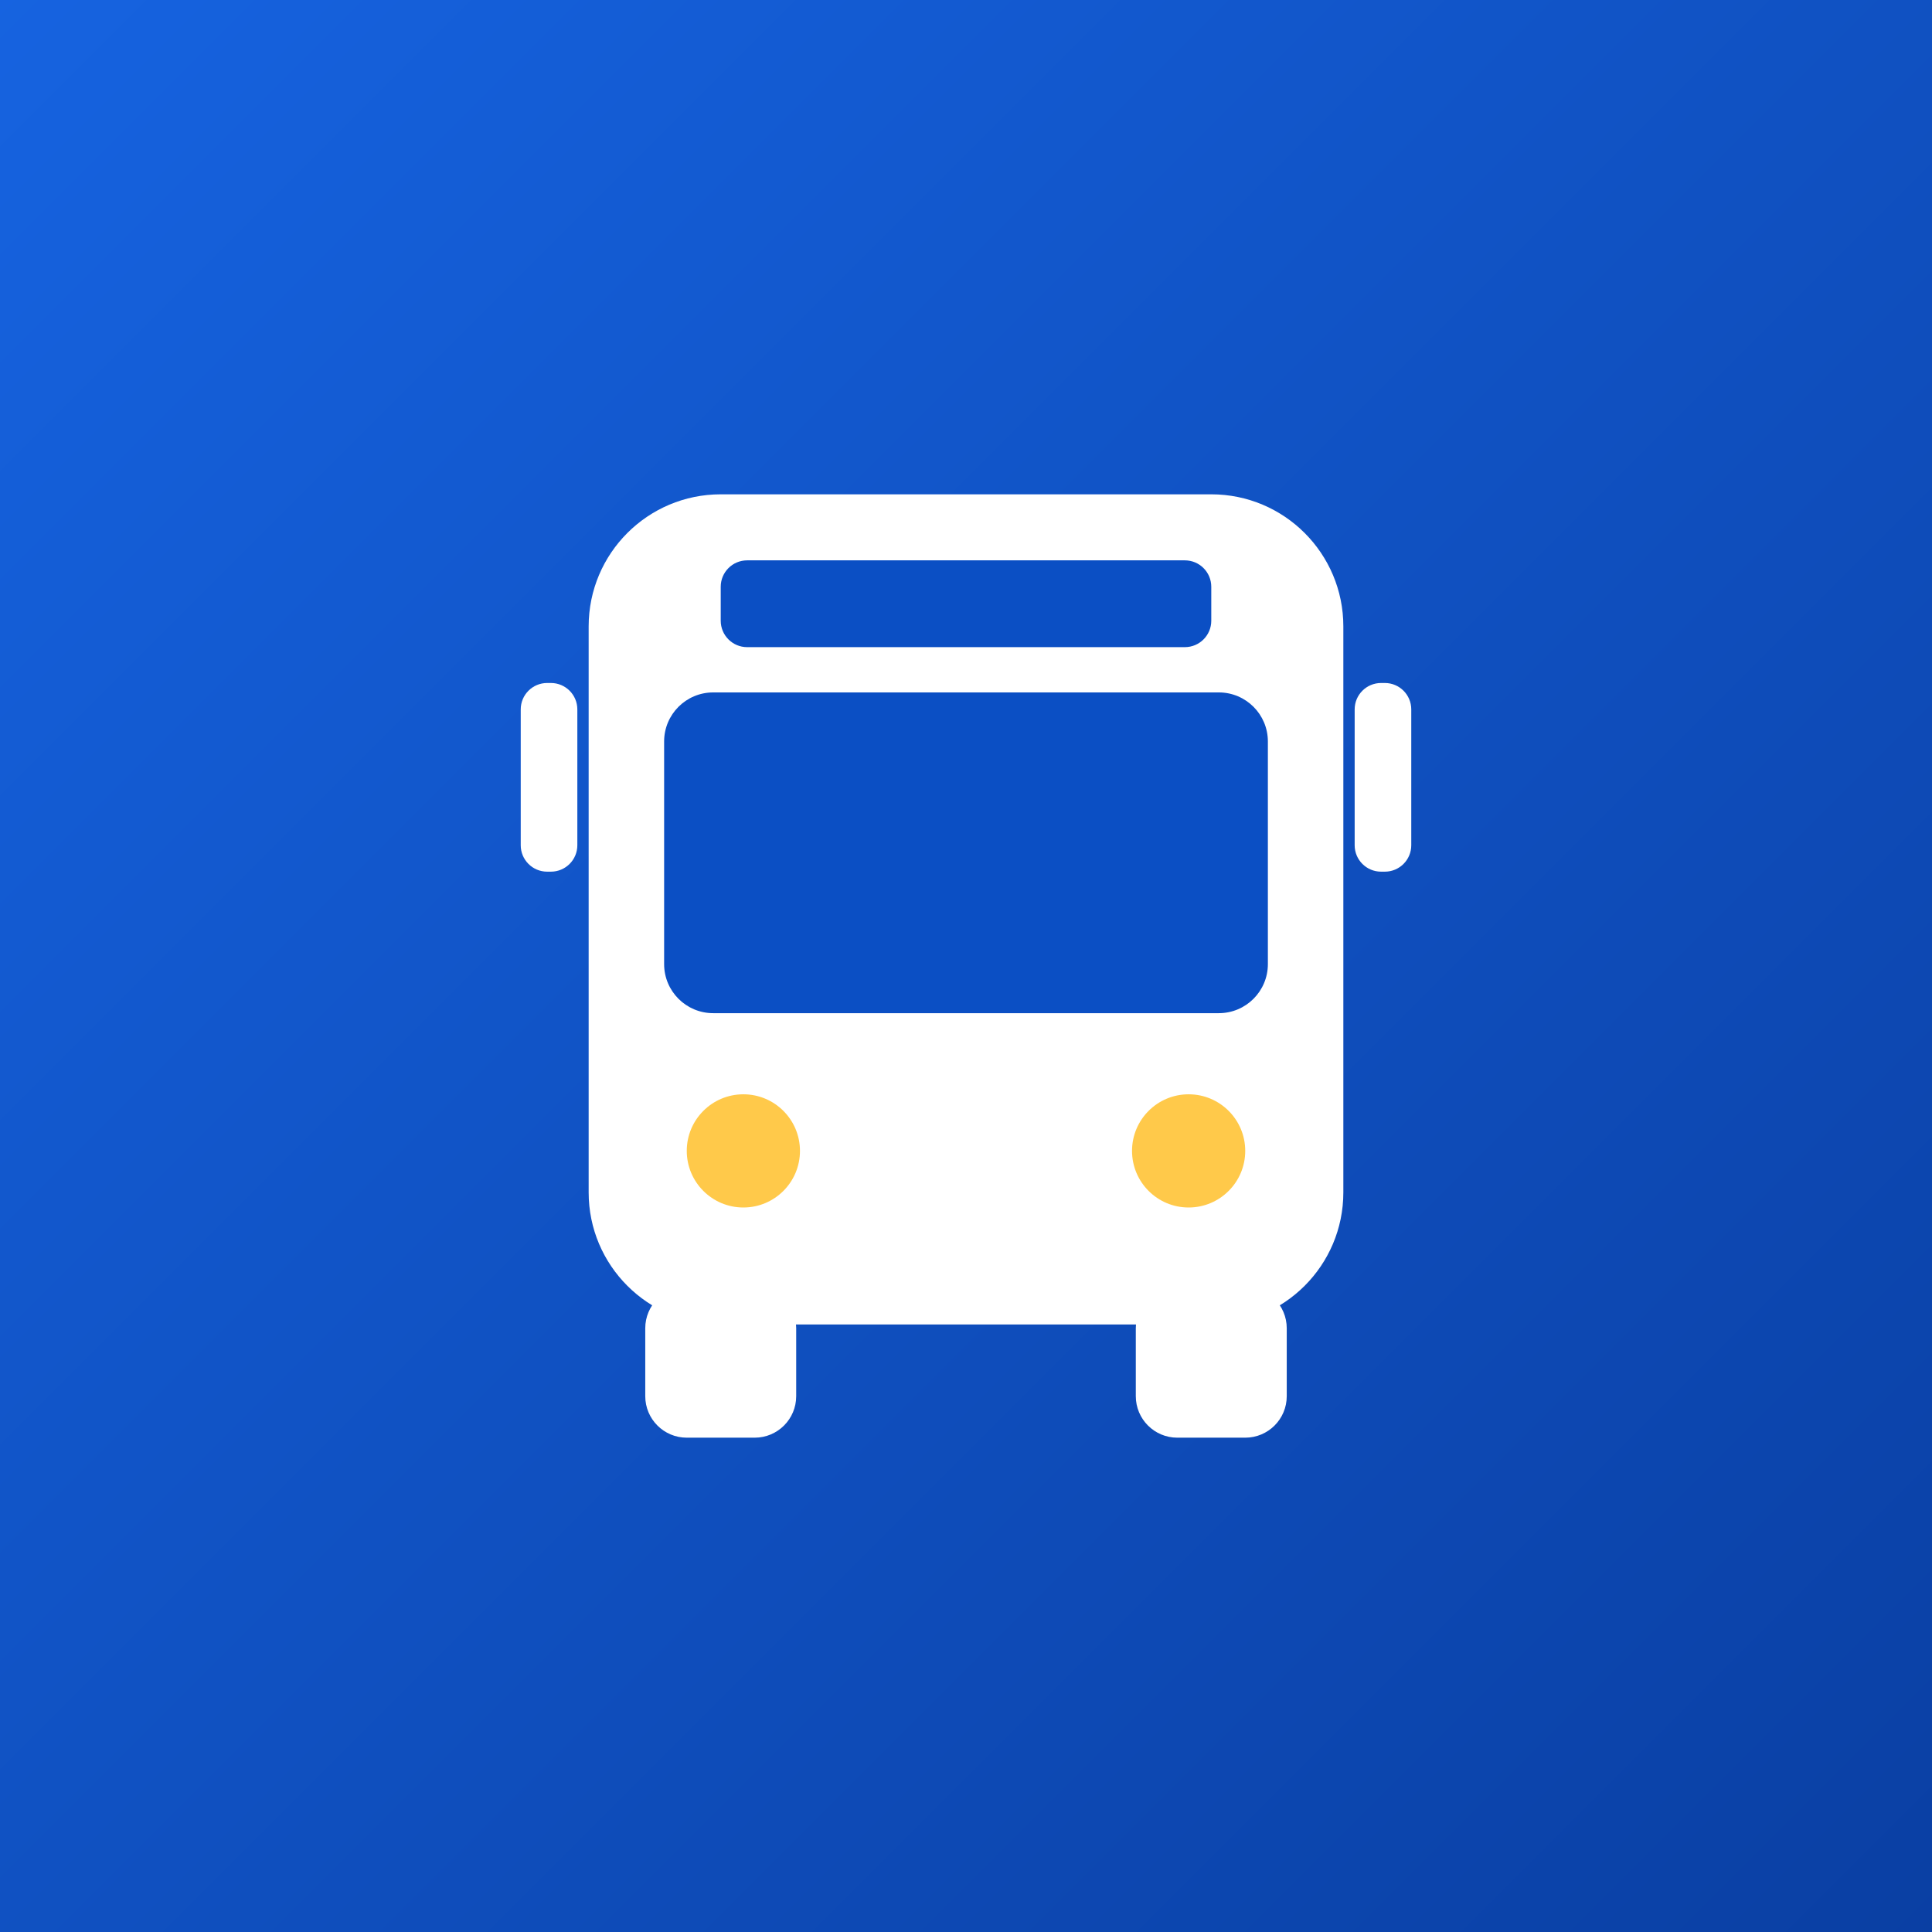
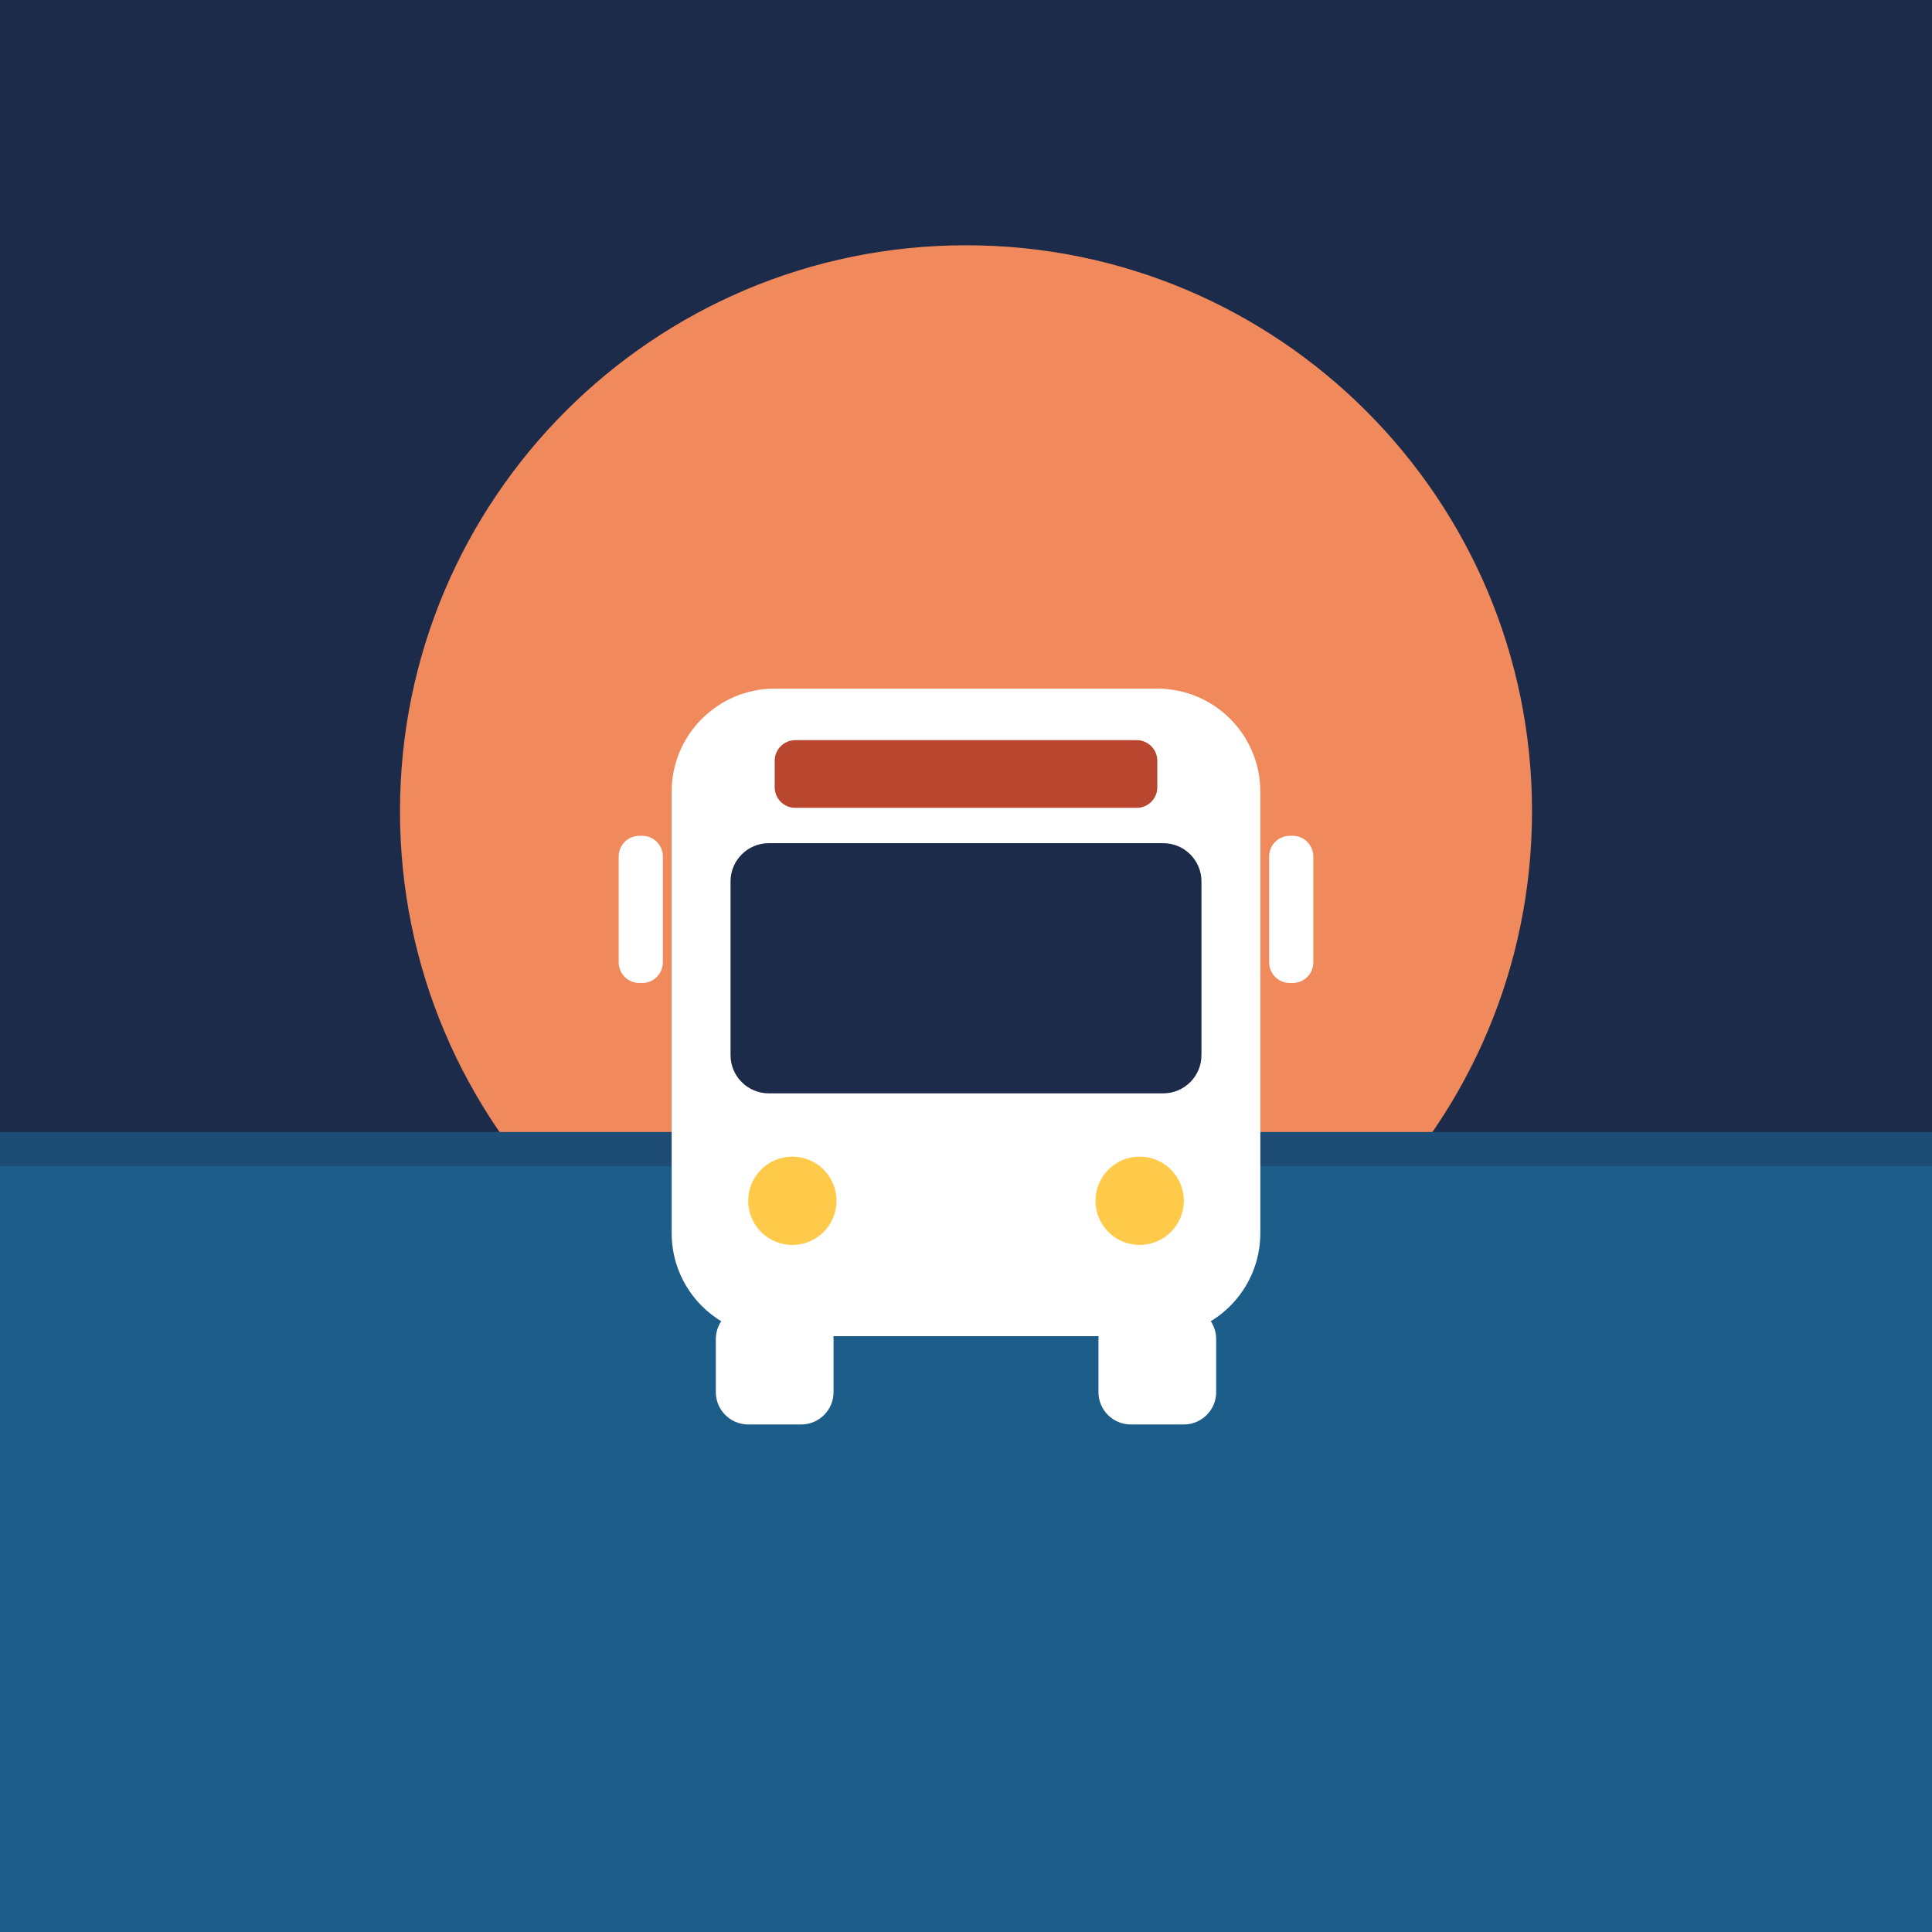
<svg xmlns="http://www.w3.org/2000/svg" viewBox="0 0 1024 1024">
-   <defs>
-     <linearGradient id="bg" x1="0" y1="0" x2="1" y2="1">
-       <stop offset="0" stop-color="#1663e0" />
-       <stop offset="1" stop-color="#0a3fa3" />
-     </linearGradient>
-   </defs>
-   <rect id="background" width="1024" height="1024" fill="url(#bg)" />
-   <g id="bus" transform="translate(512 512)">
+   <rect id="background" width="1024" height="1024" fill="#1c2b4a" />
+   <circle cx="512" cy="430" r="300" fill="#f08a5d" />
+   <rect x="0" y="600" width="1024" height="424" fill="#1d5d8a" />
+   <rect x="0" y="600" width="1024" height="18" fill="#1c2b4a" opacity="0.35" />
+   <g id="bus" transform="translate(512 560) scale(0.78)">
    <rect x="-200" y="-250" width="400" height="440" rx="70" fill="#fff" />
-     <rect x="-130" y="-215" width="260" height="46" rx="14" fill="#0b4fc4" />
-     <rect x="-160" y="-145" width="320" height="170" rx="26" fill="#0b4fc4" />
+     <rect x="-130" y="-215" width="260" height="46" rx="14" fill="#b9472f" />
+     <rect x="-160" y="-145" width="320" height="170" rx="26" fill="#1c2b4a" />
    <circle cx="-118" cy="98" r="30" fill="#ffc94a" />
    <circle cx="118" cy="98" r="30" fill="#ffc94a" />
    <rect x="-170" y="170" width="80" height="80" rx="22" fill="#fff" />
    <rect x="90" y="170" width="80" height="80" rx="22" fill="#fff" />
    <rect x="-236" y="-150" width="30" height="100" rx="14" fill="#fff" />
    <rect x="206" y="-150" width="30" height="100" rx="14" fill="#fff" />
  </g>
</svg>
